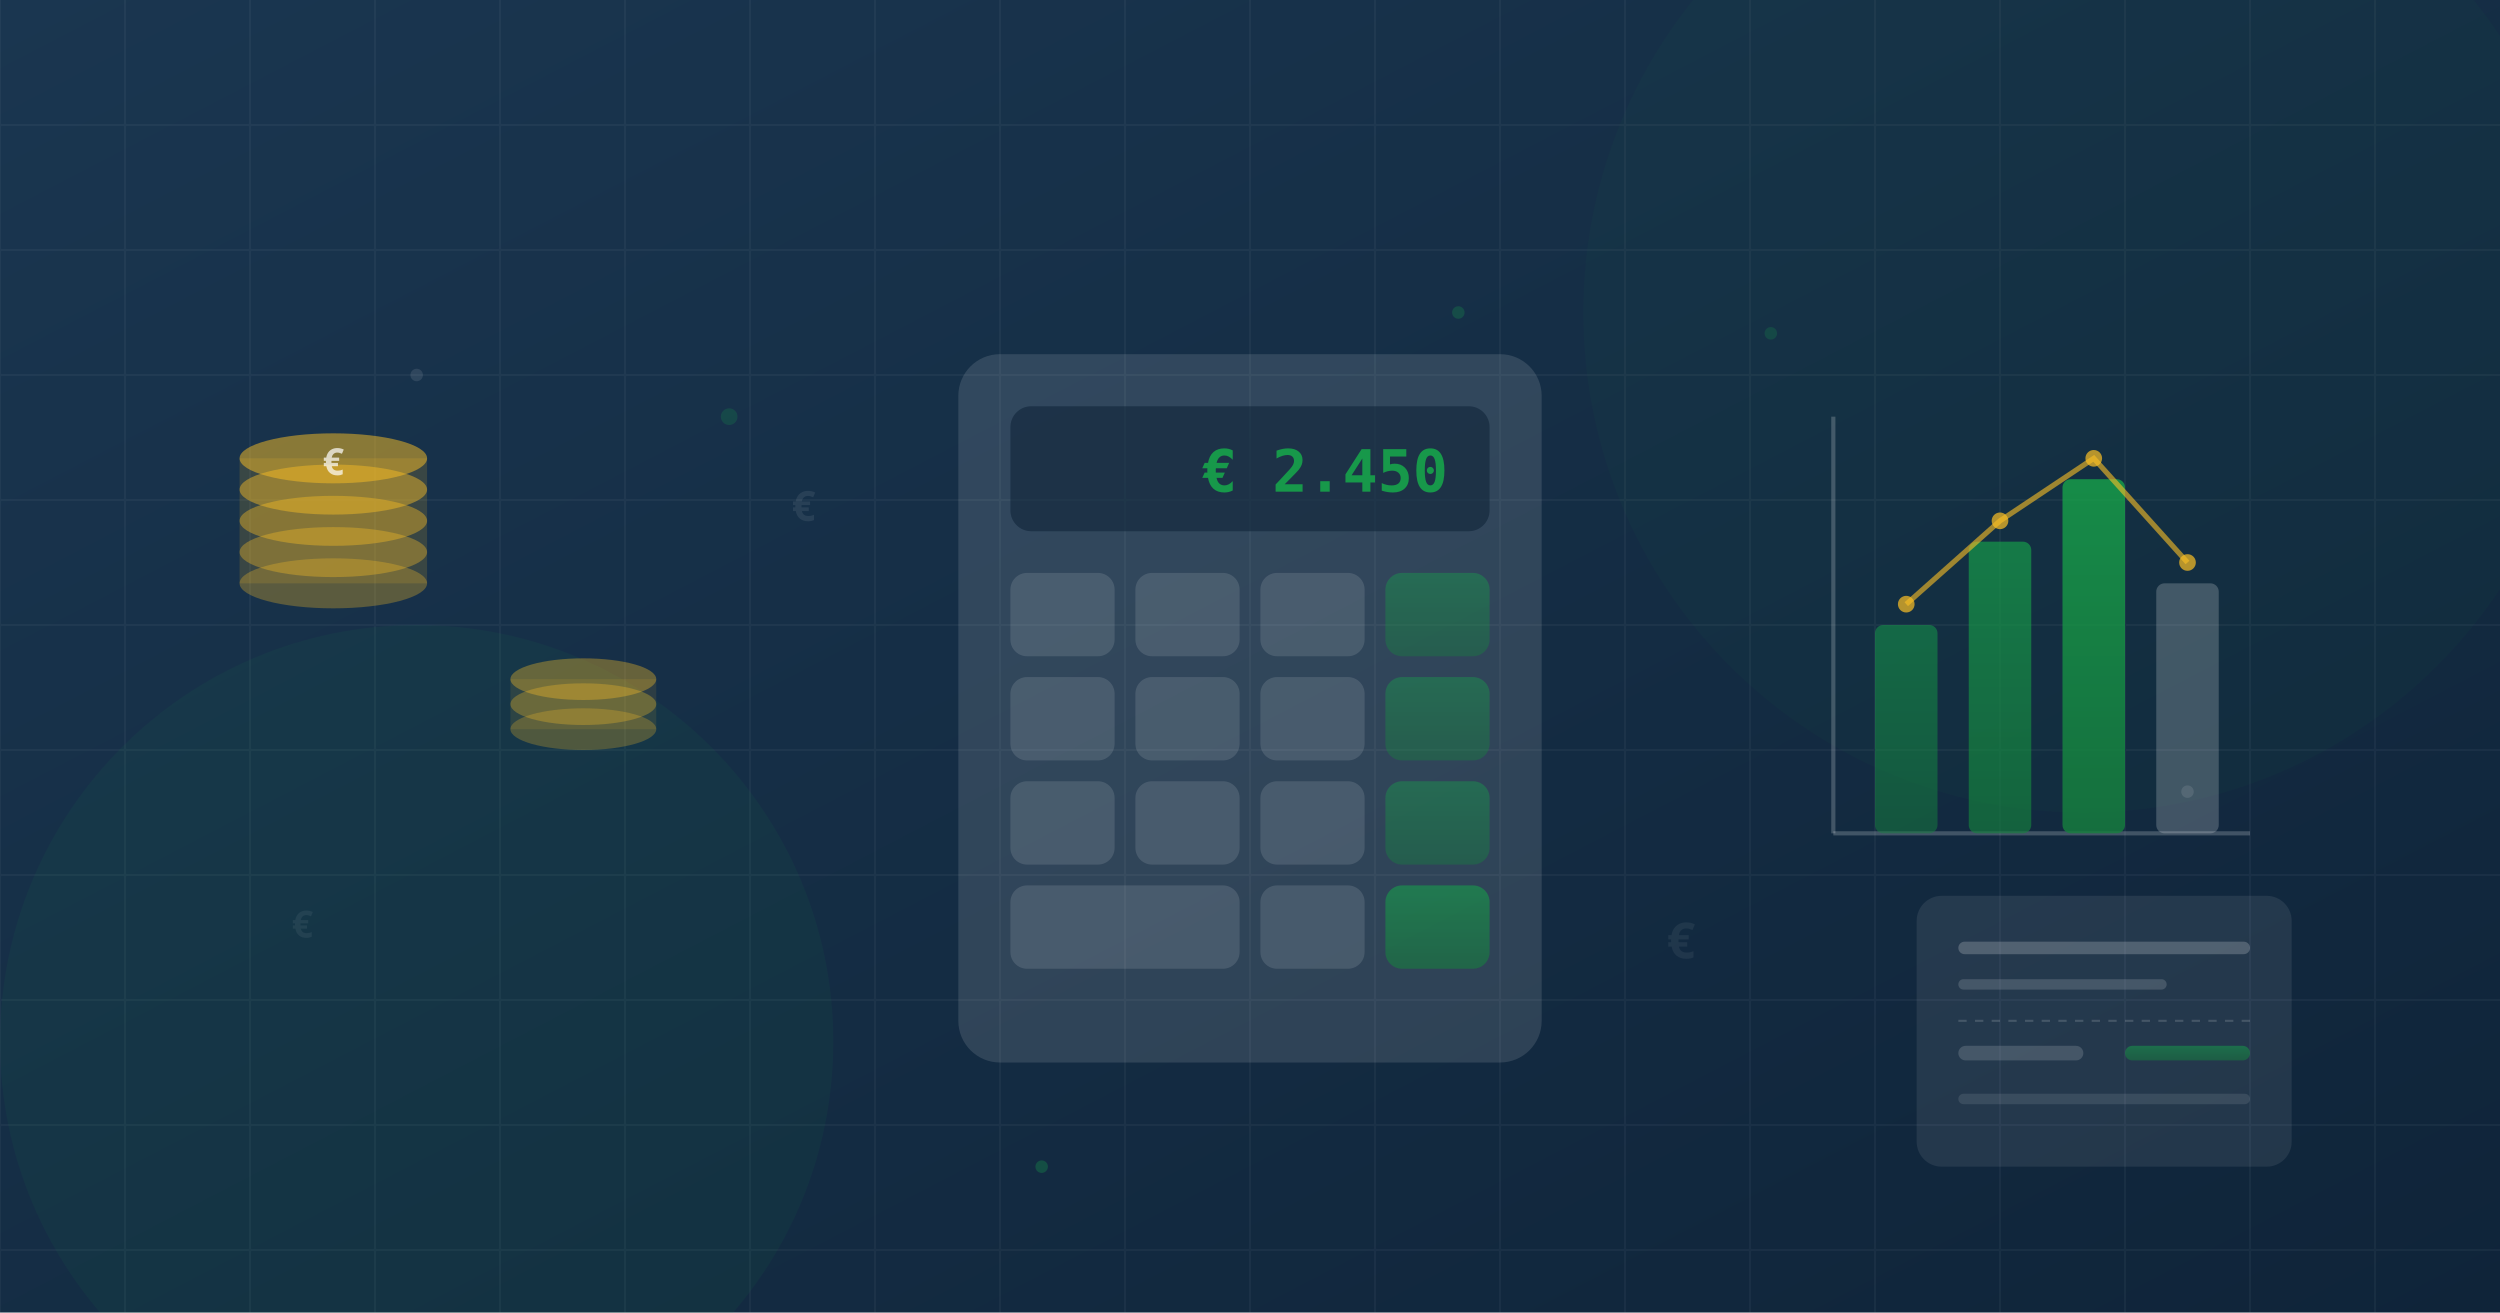
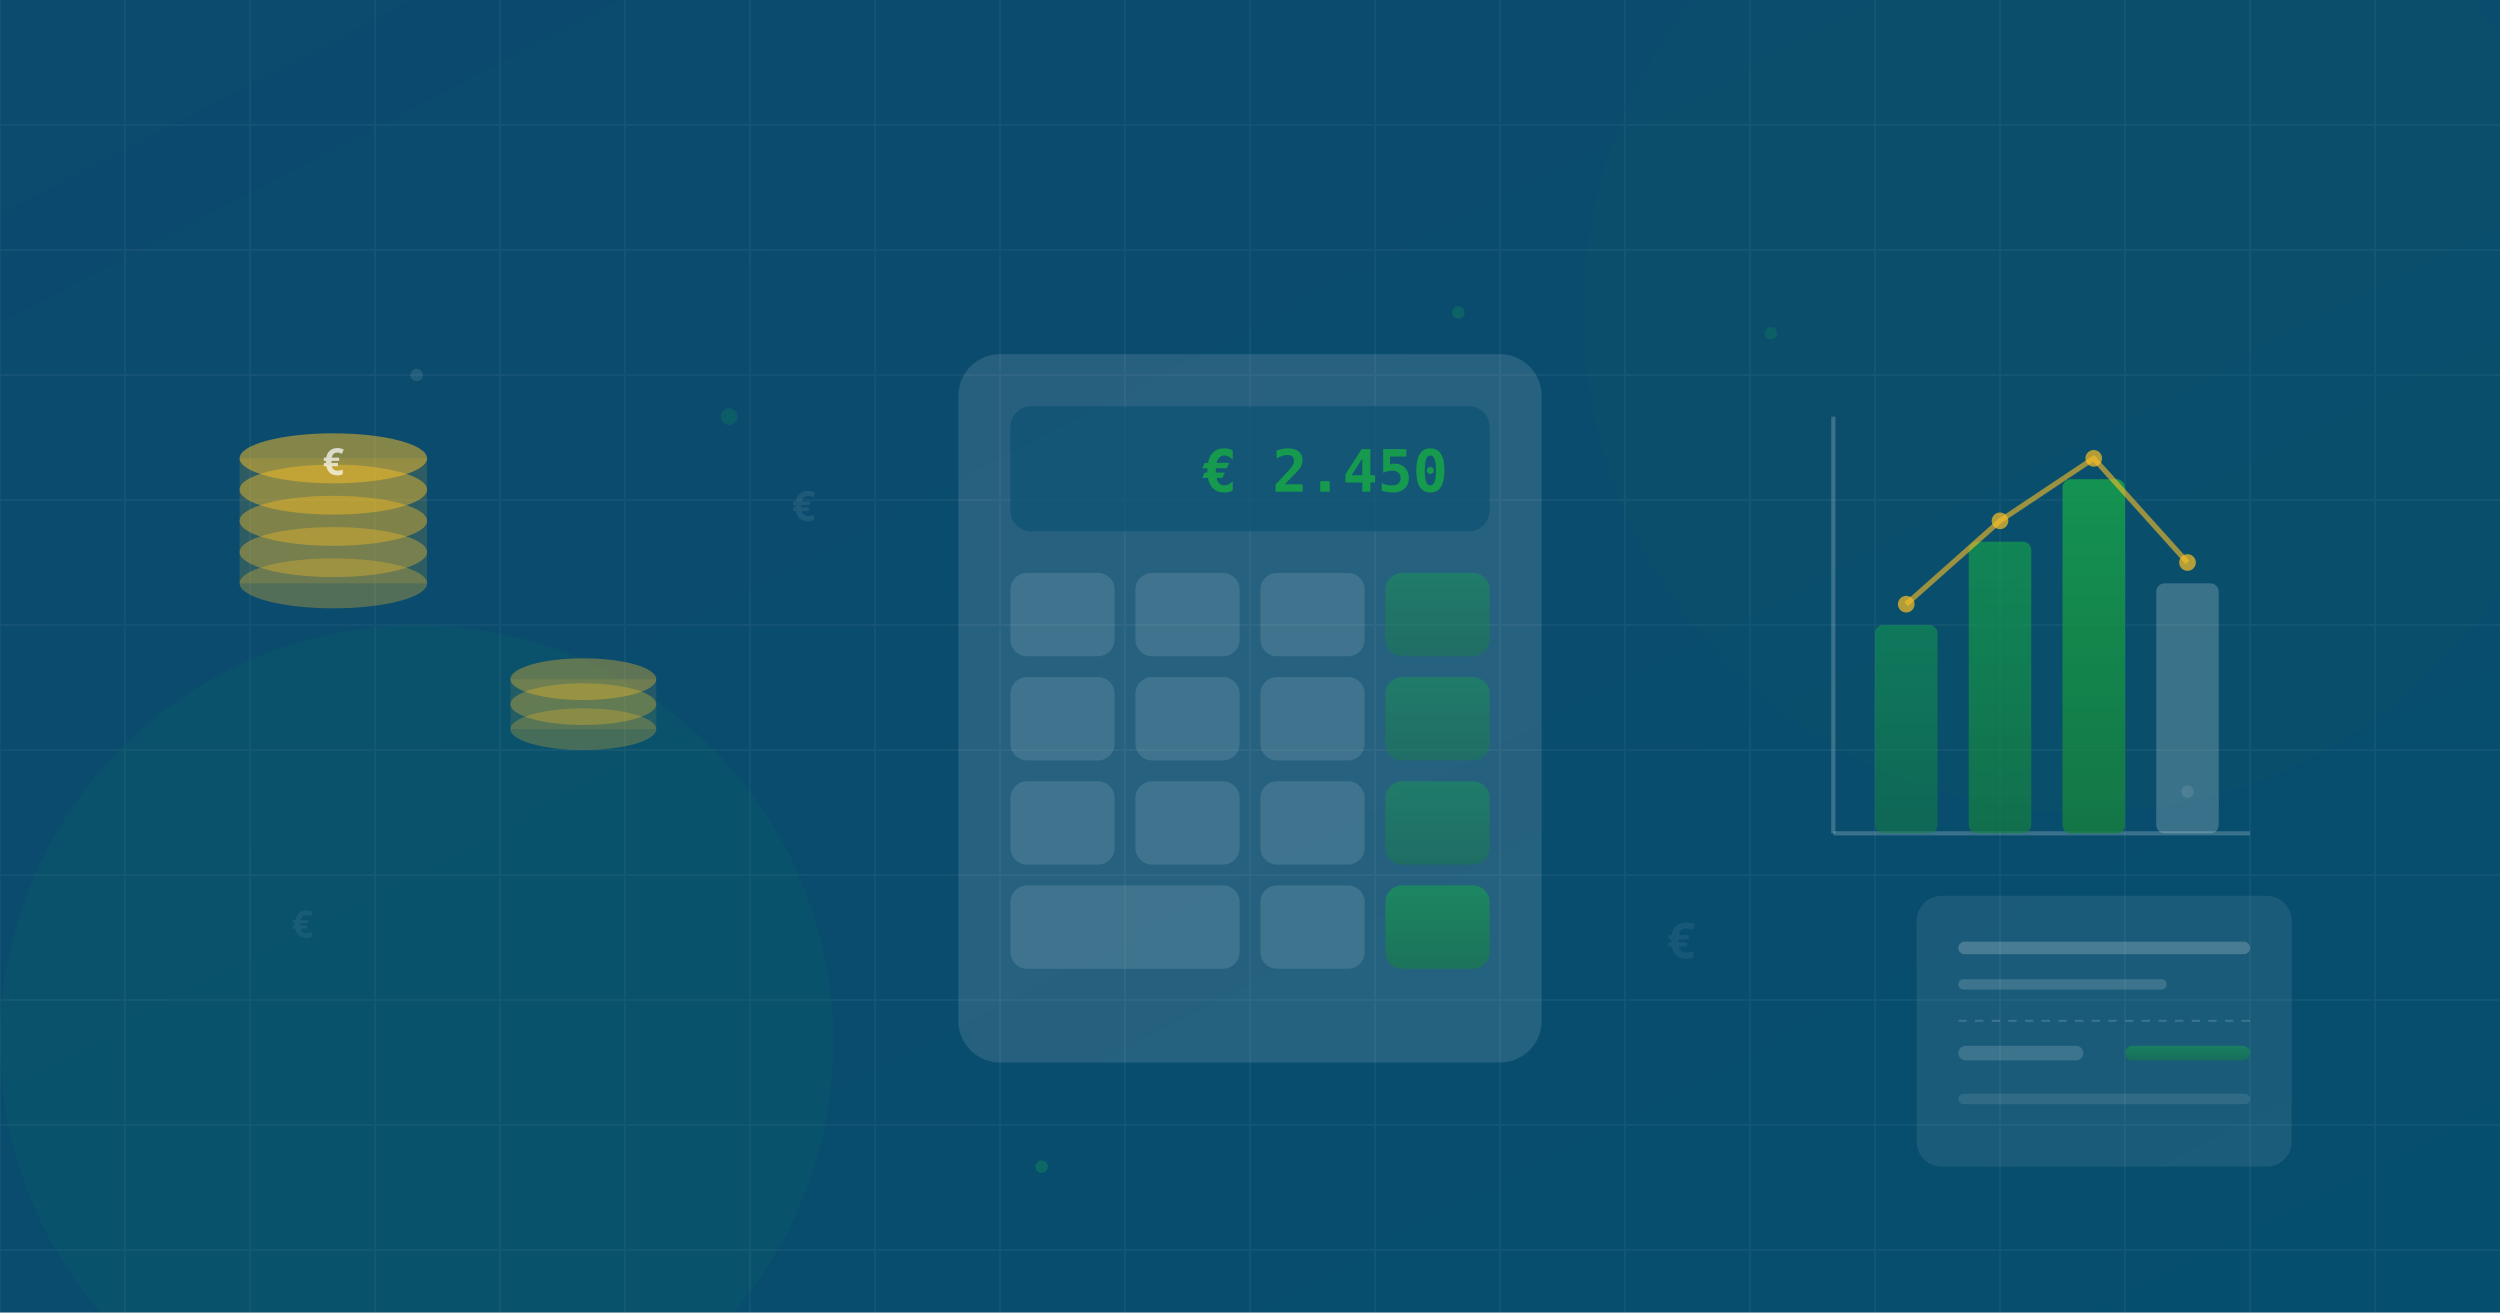
<svg xmlns="http://www.w3.org/2000/svg" viewBox="0 0 1200 630">
  <defs>
    <linearGradient id="bg_calc" x1="0%" y1="0%" x2="100%" y2="100%">
-       <stop offset="0%" style="stop-color:#1a3650" />
-       <stop offset="100%" style="stop-color:#0f2439" />
+       <stop offset="0%" style="stop-color:#0c4a6e" />
+       <stop offset="100%" style="stop-color:#064e6e" />
    </linearGradient>
    <linearGradient id="tg_calc" x1="0%" y1="0%" x2="0%" y2="100%">
      <stop offset="0%" style="stop-color:#16a34a" />
      <stop offset="100%" style="stop-color:#15803d" />
    </linearGradient>
  </defs>
  <rect width="1200" height="630" fill="url(#bg_calc)" />
  <g opacity="0.04" stroke="#ffffff" stroke-width="1">
    <line x1="0" y1="0" x2="0" y2="630" />
    <line x1="60" y1="0" x2="60" y2="630" />
    <line x1="120" y1="0" x2="120" y2="630" />
    <line x1="180" y1="0" x2="180" y2="630" />
    <line x1="240" y1="0" x2="240" y2="630" />
    <line x1="300" y1="0" x2="300" y2="630" />
    <line x1="360" y1="0" x2="360" y2="630" />
    <line x1="420" y1="0" x2="420" y2="630" />
    <line x1="480" y1="0" x2="480" y2="630" />
    <line x1="540" y1="0" x2="540" y2="630" />
    <line x1="600" y1="0" x2="600" y2="630" />
    <line x1="660" y1="0" x2="660" y2="630" />
    <line x1="720" y1="0" x2="720" y2="630" />
    <line x1="780" y1="0" x2="780" y2="630" />
    <line x1="840" y1="0" x2="840" y2="630" />
    <line x1="900" y1="0" x2="900" y2="630" />
    <line x1="960" y1="0" x2="960" y2="630" />
    <line x1="1020" y1="0" x2="1020" y2="630" />
    <line x1="1080" y1="0" x2="1080" y2="630" />
    <line x1="1140" y1="0" x2="1140" y2="630" />
    <line x1="0" y1="60" x2="1200" y2="60" />
    <line x1="0" y1="120" x2="1200" y2="120" />
    <line x1="0" y1="180" x2="1200" y2="180" />
    <line x1="0" y1="240" x2="1200" y2="240" />
    <line x1="0" y1="300" x2="1200" y2="300" />
    <line x1="0" y1="360" x2="1200" y2="360" />
    <line x1="0" y1="420" x2="1200" y2="420" />
    <line x1="0" y1="480" x2="1200" y2="480" />
    <line x1="0" y1="540" x2="1200" y2="540" />
    <line x1="0" y1="600" x2="1200" y2="600" />
  </g>
  <circle cx="200" cy="500" r="200" fill="#16a34a" opacity="0.06" />
  <circle cx="1000" cy="150" r="240" fill="#15803d" opacity="0.05" />
  <rect x="460" y="170" width="280" height="340" rx="20" fill="#ffffff" opacity="0.12" />
-   <rect x="485" y="195" width="230" height="60" rx="10" fill="#0f2439" opacity="0.6" />
+   <rect x="485" y="195" width="230" height="60" rx="10" fill="#064e6e" opacity="0.6" />
  <text x="695" y="236" fill="#16a34a" font-size="28" font-weight="bold" text-anchor="end" font-family="monospace" opacity="0.9">€ 2.450</text>
  <g opacity="0.8">
    <rect x="485" y="275" width="50" height="40" rx="8" fill="#ffffff" opacity="0.15" />
    <rect x="545" y="275" width="50" height="40" rx="8" fill="#ffffff" opacity="0.15" />
    <rect x="605" y="275" width="50" height="40" rx="8" fill="#ffffff" opacity="0.15" />
    <rect x="665" y="275" width="50" height="40" rx="8" fill="url(#tg_calc)" opacity="0.5" />
    <rect x="485" y="325" width="50" height="40" rx="8" fill="#ffffff" opacity="0.15" />
    <rect x="545" y="325" width="50" height="40" rx="8" fill="#ffffff" opacity="0.15" />
    <rect x="605" y="325" width="50" height="40" rx="8" fill="#ffffff" opacity="0.15" />
    <rect x="665" y="325" width="50" height="40" rx="8" fill="url(#tg_calc)" opacity="0.5" />
    <rect x="485" y="375" width="50" height="40" rx="8" fill="#ffffff" opacity="0.15" />
    <rect x="545" y="375" width="50" height="40" rx="8" fill="#ffffff" opacity="0.15" />
    <rect x="605" y="375" width="50" height="40" rx="8" fill="#ffffff" opacity="0.15" />
    <rect x="665" y="375" width="50" height="40" rx="8" fill="url(#tg_calc)" opacity="0.5" />
    <rect x="485" y="425" width="110" height="40" rx="8" fill="#ffffff" opacity="0.15" />
    <rect x="605" y="425" width="50" height="40" rx="8" fill="#ffffff" opacity="0.15" />
    <rect x="665" y="425" width="50" height="40" rx="8" fill="url(#tg_calc)" opacity="0.7" />
  </g>
  <g transform="translate(160, 280)">
    <ellipse cx="0" cy="0" rx="45" ry="12" fill="#fbbf24" opacity="0.3" />
    <ellipse cx="0" cy="-15" rx="45" ry="12" fill="#fbbf24" opacity="0.35" />
    <ellipse cx="0" cy="-30" rx="45" ry="12" fill="#fbbf24" opacity="0.4" />
    <ellipse cx="0" cy="-45" rx="45" ry="12" fill="#fbbf24" opacity="0.45" />
    <ellipse cx="0" cy="-60" rx="45" ry="12" fill="#fbbf24" opacity="0.5" />
    <rect x="-45" y="-60" width="90" height="60" fill="#fbbf24" opacity="0.15" />
    <text x="0" y="-52" fill="#ffffff" font-size="18" font-weight="bold" text-anchor="middle" font-family="sans-serif" opacity="0.7">€</text>
  </g>
  <g transform="translate(280, 350)">
    <ellipse cx="0" cy="0" rx="35" ry="10" fill="#fbbf24" opacity="0.25" />
    <ellipse cx="0" cy="-12" rx="35" ry="10" fill="#fbbf24" opacity="0.3" />
    <ellipse cx="0" cy="-24" rx="35" ry="10" fill="#fbbf24" opacity="0.35" />
    <rect x="-35" y="-24" width="70" height="24" fill="#fbbf24" opacity="0.1" />
  </g>
  <g transform="translate(880, 200)">
    <line x1="0" y1="0" x2="0" y2="200" stroke="#ffffff" stroke-width="2" opacity="0.2" />
    <line x1="0" y1="200" x2="200" y2="200" stroke="#ffffff" stroke-width="2" opacity="0.2" />
    <rect x="20" y="100" width="30" height="100" rx="4" fill="url(#tg_calc)" opacity="0.5" />
    <rect x="65" y="60" width="30" height="140" rx="4" fill="url(#tg_calc)" opacity="0.65" />
    <rect x="110" y="30" width="30" height="170" rx="4" fill="url(#tg_calc)" opacity="0.8" />
    <rect x="155" y="80" width="30" height="120" rx="4" fill="#ffffff" opacity="0.2" />
    <polyline points="35,90 80,50 125,20 170,70" fill="none" stroke="#fbbf24" stroke-width="2.5" opacity="0.6" />
    <circle cx="35" cy="90" r="4" fill="#fbbf24" opacity="0.7" />
    <circle cx="80" cy="50" r="4" fill="#fbbf24" opacity="0.7" />
    <circle cx="125" cy="20" r="4" fill="#fbbf24" opacity="0.7" />
    <circle cx="170" cy="70" r="4" fill="#fbbf24" opacity="0.7" />
  </g>
  <text x="380" y="250" fill="#ffffff" font-size="20" opacity="0.08" font-family="sans-serif" font-weight="bold">€</text>
  <text x="800" y="460" fill="#ffffff" font-size="24" opacity="0.06" font-family="sans-serif" font-weight="bold">€</text>
  <text x="140" y="450" fill="#ffffff" font-size="18" opacity="0.06" font-family="sans-serif" font-weight="bold">€</text>
  <rect x="920" y="430" width="180" height="130" rx="12" fill="#ffffff" opacity="0.08" />
  <rect x="940" y="452" width="140" height="6" rx="3" fill="#ffffff" opacity="0.2" />
  <rect x="940" y="470" width="100" height="5" rx="2.5" fill="#ffffff" opacity="0.15" />
  <line x1="940" y1="490" x2="1080" y2="490" stroke="#ffffff" stroke-width="1" stroke-dasharray="4" opacity="0.15" />
  <rect x="940" y="502" width="60" height="7" rx="3.5" fill="#ffffff" opacity="0.15" />
  <rect x="1020" y="502" width="60" height="7" rx="3.5" fill="url(#tg_calc)" opacity="0.5" />
  <rect x="940" y="525" width="140" height="5" rx="2.5" fill="#ffffff" opacity="0.1" />
  <circle cx="500" cy="560" r="3" fill="#16a34a" opacity="0.3" />
  <circle cx="700" cy="150" r="3" fill="#16a34a" opacity="0.25" />
  <circle cx="350" cy="200" r="4" fill="#16a34a" opacity="0.2" />
  <circle cx="850" cy="160" r="3" fill="#16a34a" opacity="0.2" />
  <circle cx="200" cy="180" r="3" fill="#ffffff" opacity="0.1" />
  <circle cx="1050" cy="380" r="3" fill="#ffffff" opacity="0.1" />
</svg>
